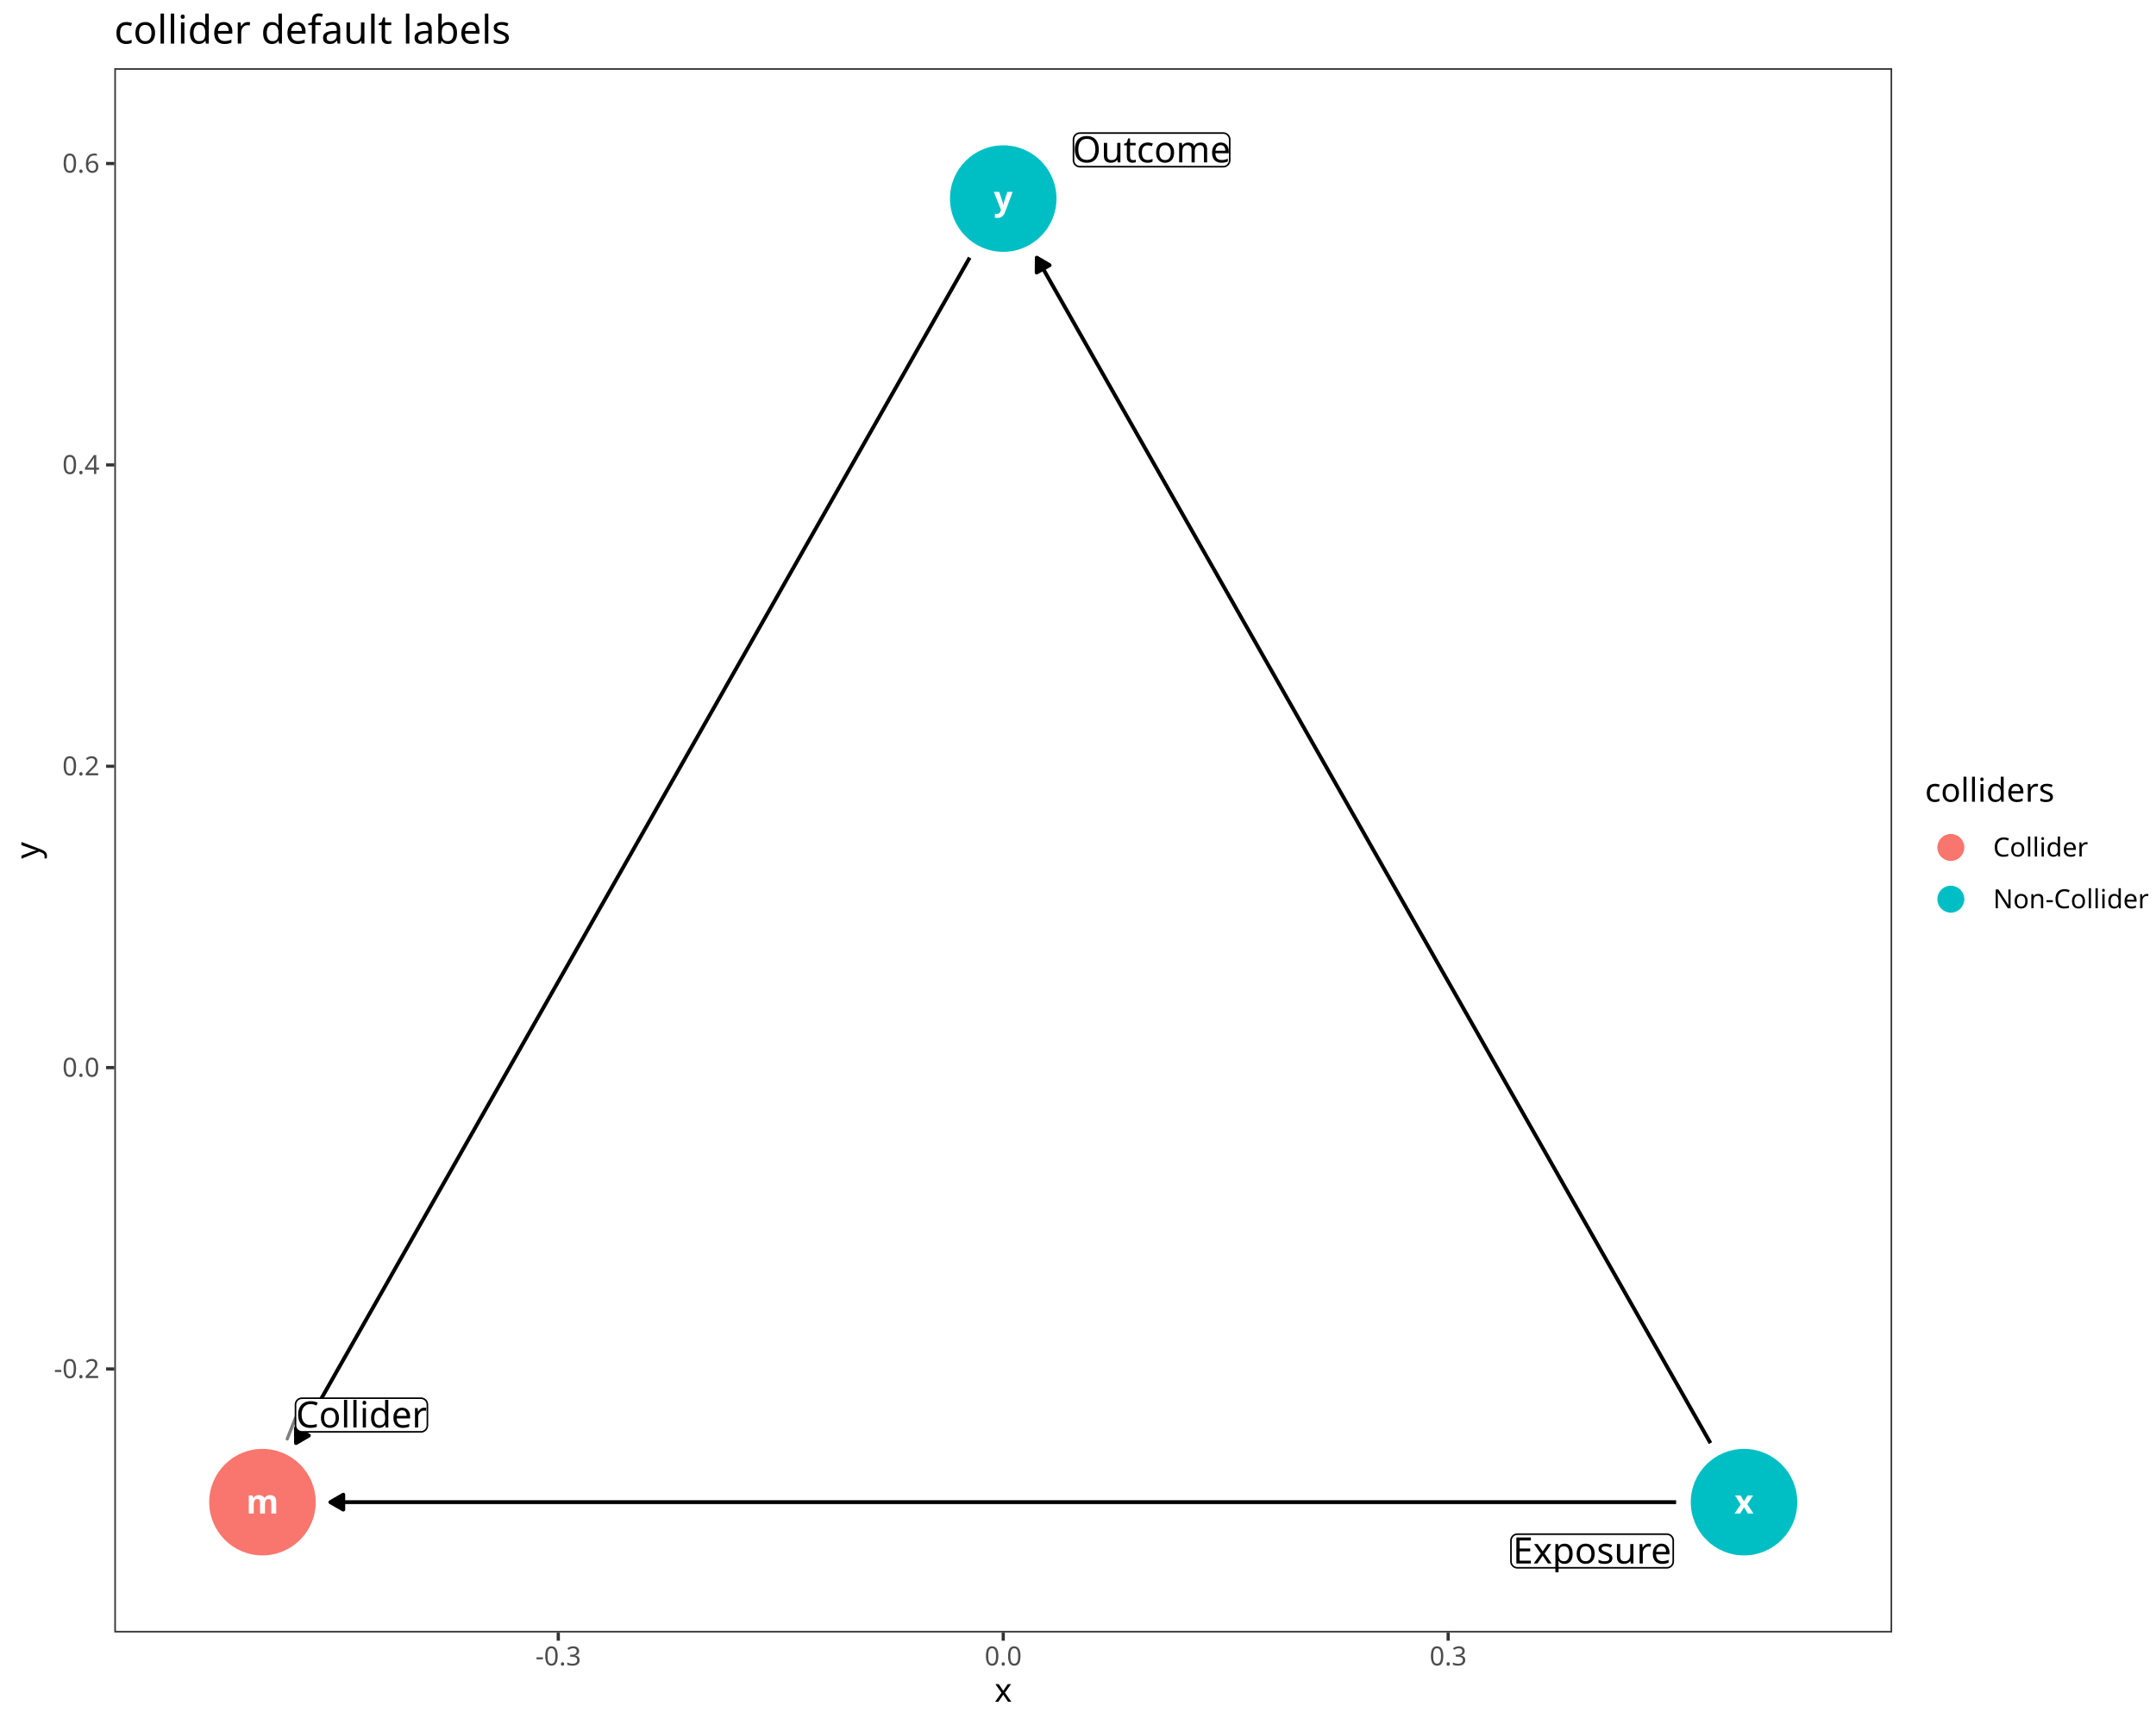
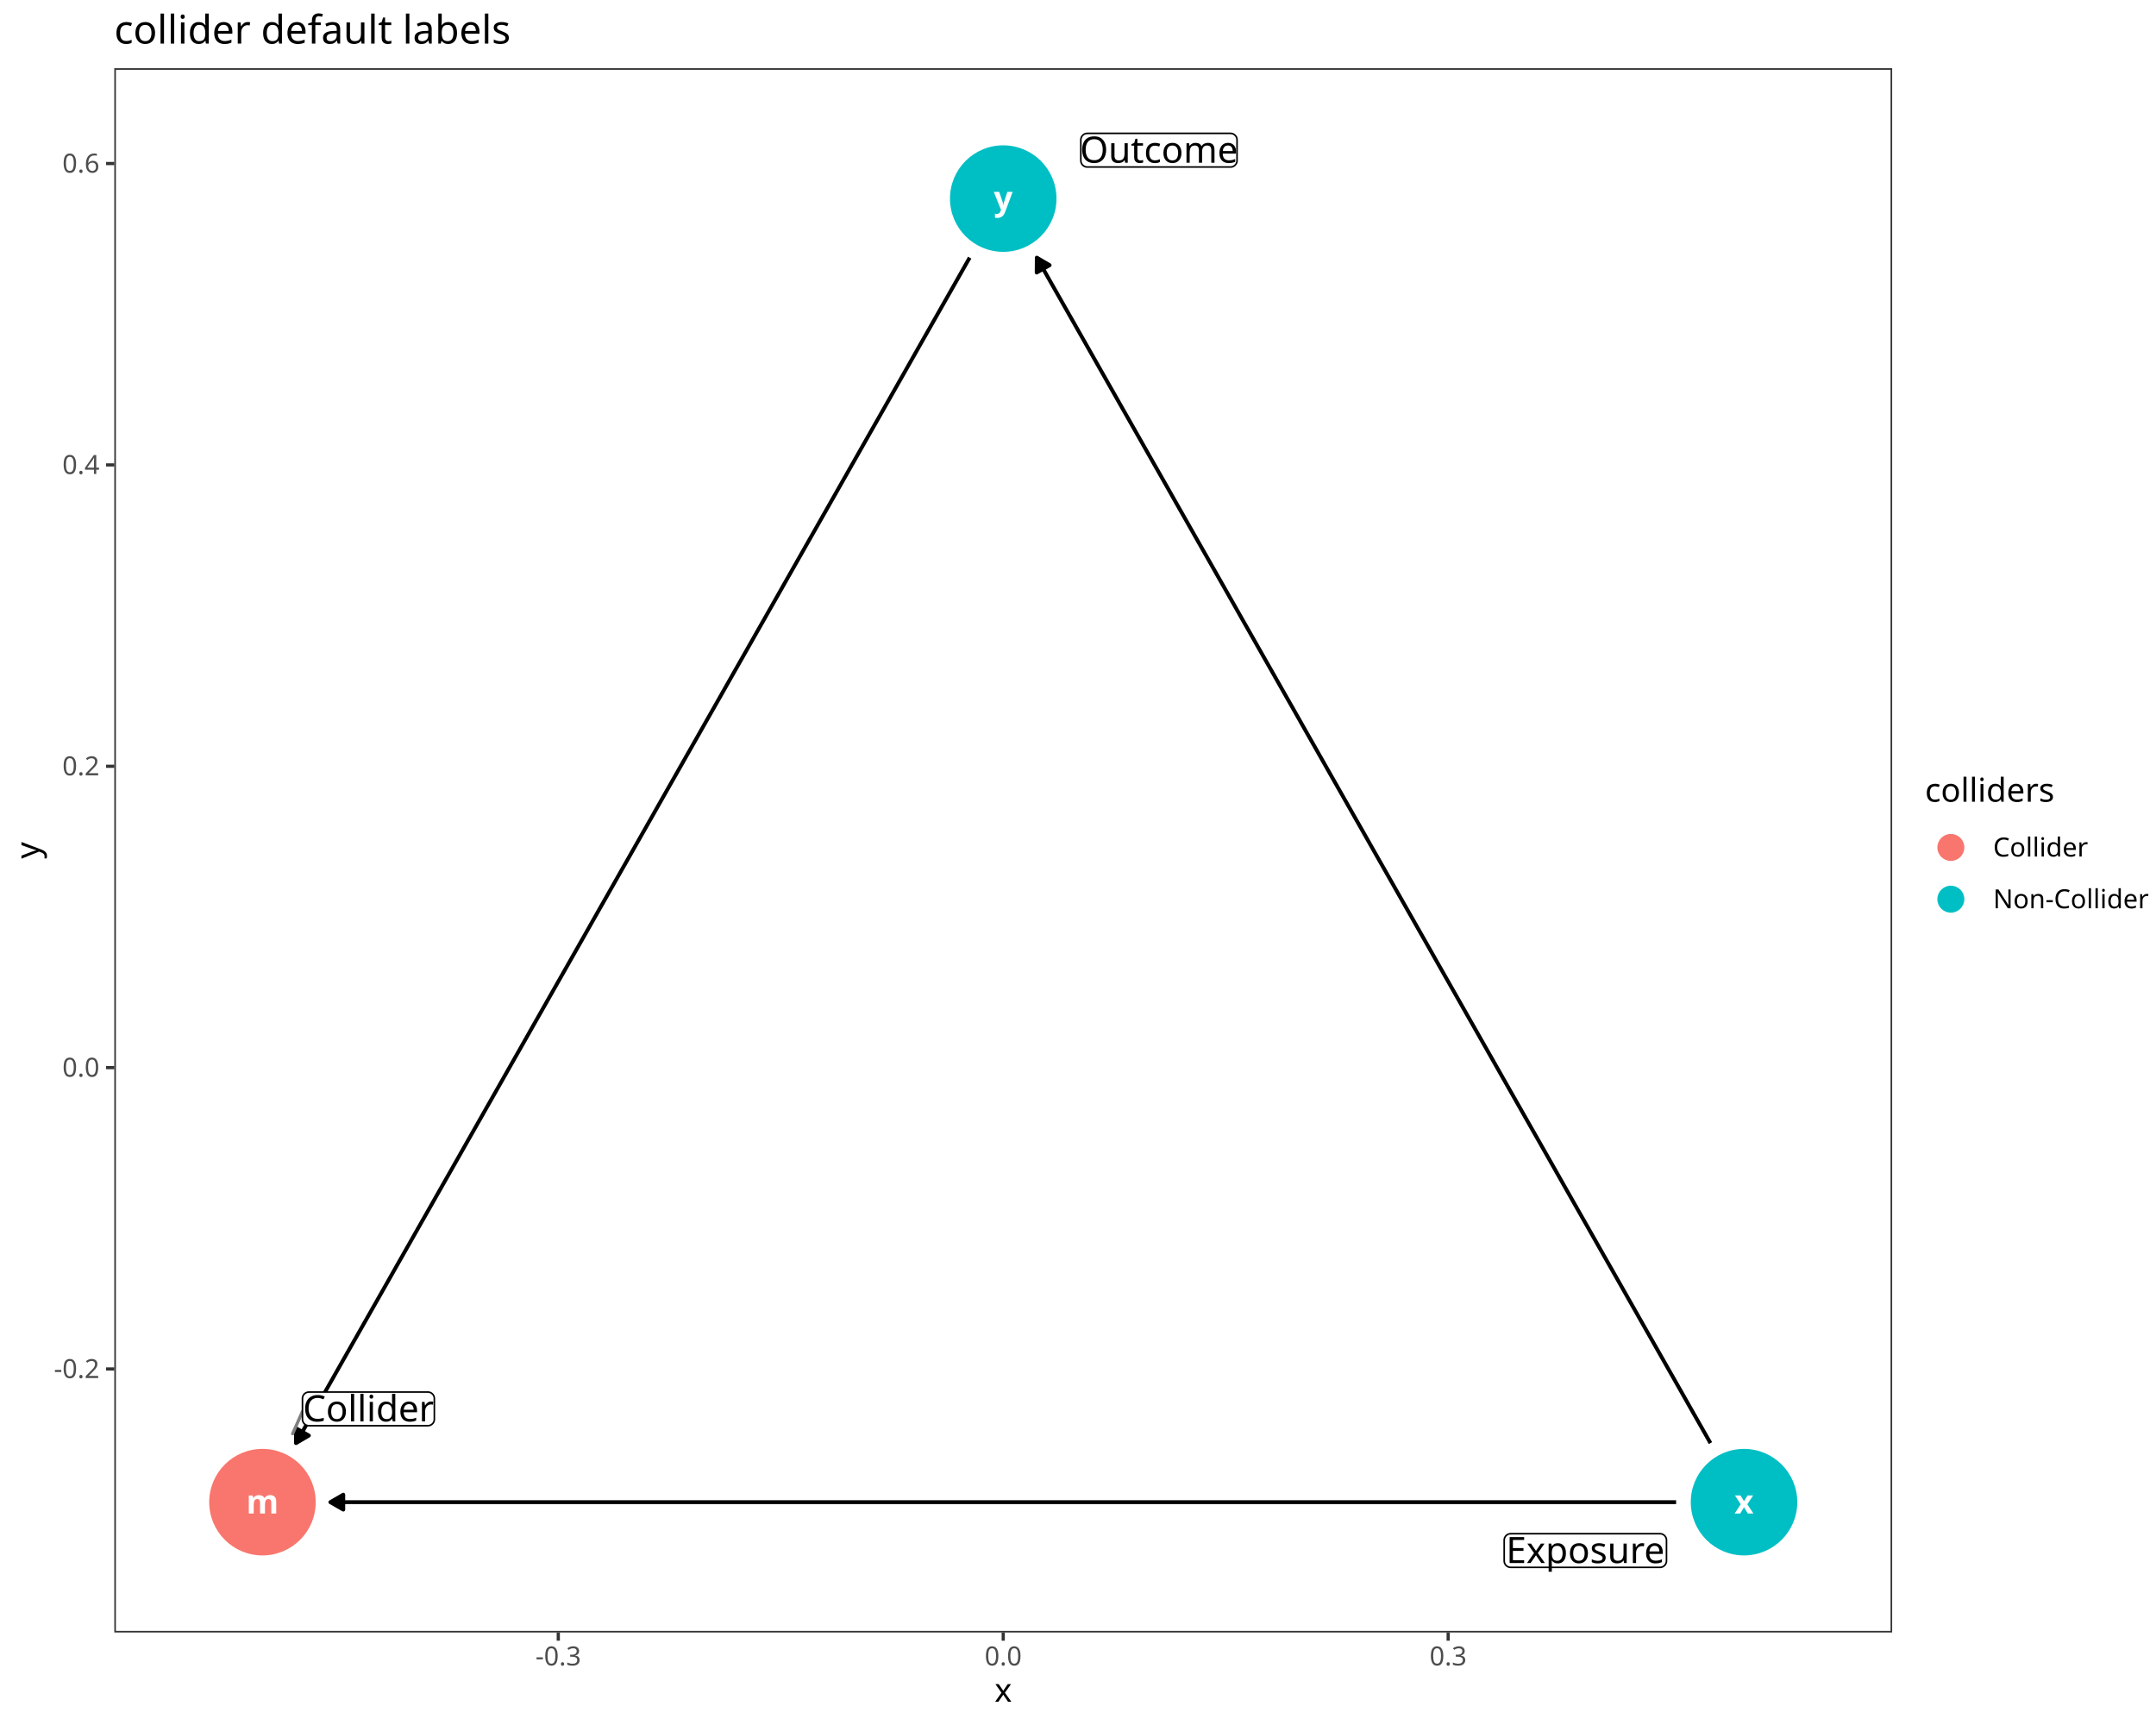
<svg xmlns="http://www.w3.org/2000/svg" class="svglite" data-engine-version="2.0" width="720.00pt" height="576.00pt" viewBox="0 0 720.00 576.00">
  <defs>
    <style type="text/css">
    .svglite line, .svglite polyline, .svglite polygon, .svglite path, .svglite rect, .svglite circle {
      fill: none;
      stroke: #000000;
      stroke-linecap: round;
      stroke-linejoin: round;
      stroke-miterlimit: 10.00;
    }
  </style>
  </defs>
  <rect width="100%" height="100%" style="stroke: none; fill: #FFFFFF;" />
  <defs>
    <clipPath id="cpMC4wMHw3MjAuMDB8MC4wMHw1NzYuMDA=">
      <rect x="0.00" y="0.00" width="720.00" height="576.00" />
    </clipPath>
  </defs>
  <g clip-path="url(#cpMC4wMHw3MjAuMDB8MC4wMHw1NzYuMDA=)">
    <rect x="0.00" y="0.00" width="720.00" height="576.00" style="stroke-width: 1.07; stroke: #FFFFFF; fill: #FFFFFF;" />
  </g>
  <defs>
    <clipPath id="cpMzguMTd8NjMxLjg5fDIyLjc4fDU0NS4xMQ==">
      <rect x="38.17" y="22.78" width="593.72" height="522.33" />
    </clipPath>
  </defs>
  <g clip-path="url(#cpMzguMTd8NjMxLjg5fDIyLjc4fDU0NS4xMQ==)">
    <rect x="38.17" y="22.78" width="593.72" height="522.33" style="stroke-width: 1.07; stroke: none; fill: #FFFFFF;" />
    <circle cx="87.65" cy="501.59" r="17.43" style="stroke-width: 0.71; stroke: #F8766D; fill: #F8766D;" />
    <circle cx="582.42" cy="501.59" r="17.43" style="stroke-width: 0.71; stroke: #00BFC4; fill: #00BFC4;" />
    <circle cx="335.03" cy="66.31" r="17.43" style="stroke-width: 0.71; stroke: #00BFC4; fill: #00BFC4;" />
    <polyline points="559.74,501.59 557.43,501.59 552.43,501.59 547.43,501.59 542.44,501.59 537.44,501.59 532.44,501.59 527.44,501.59 522.44,501.59 517.45,501.59 512.45,501.59 507.45,501.59 502.45,501.59 497.46,501.59 492.46,501.59 487.46,501.59 482.46,501.59 477.47,501.59 472.47,501.59 467.47,501.59 462.47,501.59 457.47,501.59 452.48,501.59 447.48,501.59 442.48,501.59 437.48,501.59 432.49,501.59 427.49,501.59 422.49,501.59 417.49,501.59 412.50,501.59 407.50,501.59 402.50,501.59 397.50,501.59 392.50,501.59 387.51,501.59 382.51,501.59 377.51,501.59 372.51,501.59 367.52,501.59 362.52,501.59 357.52,501.59 352.52,501.59 347.53,501.59 342.53,501.59 337.53,501.59 332.53,501.59 327.53,501.59 322.54,501.59 317.54,501.59 312.54,501.59 307.54,501.59 302.55,501.59 297.55,501.59 292.55,501.59 287.55,501.59 282.56,501.59 277.56,501.59 272.56,501.59 267.56,501.59 262.56,501.59 257.57,501.59 252.57,501.59 247.57,501.59 242.57,501.59 237.58,501.59 232.58,501.59 227.58,501.59 222.58,501.59 217.59,501.59 212.59,501.59 207.59,501.59 202.59,501.59 197.59,501.59 192.60,501.59 187.60,501.59 182.60,501.59 177.60,501.59 172.61,501.59 167.61,501.59 162.61,501.59 157.61,501.59 152.62,501.59 147.62,501.59 142.62,501.59 137.62,501.59 132.62,501.59 127.63,501.59 122.63,501.59 117.63,501.59 112.63,501.59 110.32,501.59 " style="stroke-width: 1.28; stroke-linecap: butt;" />
    <polygon points="114.64,499.09 110.32,501.59 114.64,504.08 " style="stroke-width: 1.28; stroke-linecap: butt; fill: #000000;" />
    <polyline points="571.21,481.87 569.92,479.60 567.42,475.20 564.92,470.81 562.43,466.41 559.93,462.01 557.43,457.62 554.93,453.22 552.43,448.82 549.93,444.43 547.43,440.03 544.93,435.63 542.44,431.24 539.94,426.84 537.44,422.44 534.94,418.05 532.44,413.65 529.94,409.25 527.44,404.86 524.94,400.46 522.44,396.06 519.95,391.67 517.45,387.27 514.95,382.87 512.45,378.48 509.95,374.08 507.45,369.68 504.95,365.29 502.45,360.89 499.95,356.49 497.46,352.10 494.96,347.70 492.46,343.30 489.96,338.91 487.46,334.51 484.96,330.11 482.46,325.72 479.96,321.32 477.47,316.92 474.97,312.53 472.47,308.13 469.97,303.73 467.47,299.34 464.97,294.94 462.47,290.54 459.97,286.15 457.47,281.75 454.98,277.35 452.48,272.96 449.98,268.56 447.48,264.16 444.98,259.77 442.48,255.37 439.98,250.97 437.48,246.58 434.98,242.18 432.49,237.78 429.99,233.39 427.49,228.99 424.99,224.59 422.49,220.20 419.99,215.80 417.49,211.40 414.99,207.01 412.50,202.61 410.00,198.21 407.50,193.82 405.00,189.42 402.50,185.02 400.00,180.63 397.50,176.23 395.00,171.83 392.50,167.44 390.01,163.04 387.51,158.64 385.01,154.25 382.51,149.85 380.01,145.45 377.51,141.05 375.01,136.66 372.51,132.26 370.01,127.86 367.52,123.47 365.02,119.07 362.52,114.67 360.02,110.28 357.52,105.88 355.02,101.48 352.52,97.09 350.02,92.69 347.53,88.29 346.24,86.03 " style="stroke-width: 1.28; stroke-linecap: butt;" />
    <polygon points="350.53,88.55 346.24,86.03 346.20,91.01 " style="stroke-width: 1.28; stroke-linecap: butt; fill: #000000;" />
    <polyline points="323.83,86.03 322.54,88.29 320.04,92.69 317.54,97.09 315.04,101.48 312.54,105.88 310.04,110.28 307.54,114.67 305.04,119.07 302.55,123.47 300.05,127.86 297.55,132.26 295.05,136.66 292.55,141.05 290.05,145.45 287.55,149.85 285.05,154.25 282.56,158.64 280.06,163.04 277.56,167.44 275.06,171.83 272.56,176.23 270.06,180.63 267.56,185.02 265.06,189.42 262.56,193.82 260.07,198.21 257.57,202.61 255.07,207.01 252.57,211.40 250.07,215.80 247.57,220.20 245.07,224.59 242.57,228.99 240.08,233.39 237.58,237.78 235.08,242.18 232.58,246.58 230.08,250.97 227.58,255.37 225.08,259.77 222.58,264.16 220.08,268.56 217.59,272.96 215.09,277.35 212.59,281.75 210.09,286.15 207.59,290.54 205.09,294.94 202.59,299.34 200.09,303.73 197.59,308.13 195.10,312.53 192.60,316.92 190.10,321.32 187.60,325.72 185.10,330.11 182.60,334.51 180.10,338.91 177.60,343.30 175.11,347.70 172.61,352.10 170.11,356.49 167.61,360.89 165.11,365.29 162.61,369.68 160.11,374.08 157.61,378.48 155.11,382.87 152.62,387.27 150.12,391.67 147.62,396.06 145.12,400.46 142.62,404.86 140.12,409.25 137.62,413.65 135.12,418.05 132.62,422.44 130.13,426.84 127.63,431.24 125.13,435.63 122.63,440.03 120.13,444.43 117.63,448.82 115.13,453.22 112.63,457.62 110.14,462.01 107.64,466.41 105.14,470.81 102.64,475.20 100.14,479.60 98.85,481.87 " style="stroke-width: 1.28; stroke-linecap: butt;" />
    <polygon points="98.82,476.89 98.85,481.87 103.15,479.35 " style="stroke-width: 1.28; stroke-linecap: butt; fill: #000000;" />
    <text x="87.65" y="505.38" text-anchor="middle" style="font-size: 11.04px; font-weight: bold; fill: #FFFFFF; font-family: sans;" textLength="9.20px" lengthAdjust="spacingAndGlyphs">m</text>
    <text x="582.42" y="505.38" text-anchor="middle" style="font-size: 11.04px; font-weight: bold; fill: #FFFFFF; font-family: sans;" textLength="5.52px" lengthAdjust="spacingAndGlyphs">x</text>
    <text x="335.03" y="70.11" text-anchor="middle" style="font-size: 11.04px; font-weight: bold; fill: #FFFFFF; font-family: sans;" textLength="5.52px" lengthAdjust="spacingAndGlyphs">y</text>
-     <line x1="98.68" y1="473.46" x2="95.92" y2="480.48" style="stroke-width: 1.07; stroke: #7F7F7F;" />
-     <polygon points="100.84,478.11 140.57,478.11 140.48,478.11 140.83,478.10 141.17,478.03 141.49,477.91 141.79,477.73 142.06,477.51 142.29,477.25 142.48,476.96 142.61,476.64 142.70,476.30 142.73,475.95 142.73,475.95 142.73,469.04 142.73,469.04 142.70,468.69 142.61,468.35 142.48,468.03 142.29,467.74 142.06,467.48 141.79,467.26 141.49,467.09 141.17,466.96 140.83,466.89 140.57,466.88 100.84,466.88 101.10,466.89 100.75,466.88 100.41,466.92 100.07,467.02 99.76,467.17 99.47,467.36 99.22,467.60 99.01,467.88 98.85,468.19 98.74,468.52 98.69,468.86 98.68,469.04 98.68,475.95 98.69,475.78 98.69,476.13 98.74,476.47 98.85,476.80 99.01,477.11 99.22,477.39 99.47,477.63 99.76,477.83 100.07,477.97 100.41,478.07 100.75,478.11 " style="stroke-width: 0.53; fill: #FFFFFF;" />
-     <text x="120.70" y="476.67" text-anchor="middle" style="font-size: 12.14px; font-family: sans;" textLength="41.17px" lengthAdjust="spacingAndGlyphs">Collider</text>
-     <polygon points="506.75,523.51 556.62,523.51 556.54,523.51 556.88,523.50 557.22,523.43 557.55,523.30 557.85,523.13 558.12,522.91 558.35,522.65 558.54,522.36 558.67,522.04 558.76,521.70 558.78,521.35 558.78,521.35 558.78,514.44 558.78,514.44 558.76,514.09 558.67,513.75 558.54,513.43 558.35,513.14 558.12,512.88 557.85,512.66 557.55,512.48 557.22,512.36 556.88,512.29 556.62,512.28 506.75,512.28 507.01,512.29 506.66,512.28 506.31,512.32 505.98,512.42 505.67,512.56 505.38,512.76 505.13,513.00 504.92,513.28 504.76,513.59 504.65,513.92 504.59,514.26 504.59,514.44 504.59,521.35 504.59,521.18 504.59,521.53 504.65,521.87 504.76,522.20 504.92,522.51 505.13,522.78 505.38,523.03 505.67,523.22 505.98,523.37 506.31,523.47 506.66,523.51 " style="stroke-width: 0.53; fill: #FFFFFF;" />
-     <text x="531.68" y="522.07" text-anchor="middle" style="font-size: 12.14px; font-family: sans;" textLength="51.32px" lengthAdjust="spacingAndGlyphs">Exposure</text>
-     <polygon points="360.65,55.66 408.50,55.66 408.41,55.66 408.76,55.65 409.10,55.58 409.42,55.46 409.73,55.28 409.99,55.06 410.23,54.80 410.41,54.51 410.55,54.19 410.63,53.85 410.66,53.50 410.66,53.50 410.66,46.59 410.66,46.59 410.63,46.24 410.55,45.90 410.41,45.58 410.23,45.29 409.99,45.03 409.73,44.81 409.42,44.64 409.10,44.51 408.76,44.44 408.50,44.43 360.65,44.43 360.91,44.44 360.57,44.43 360.22,44.47 359.89,44.57 359.57,44.72 359.29,44.91 359.04,45.15 358.83,45.43 358.67,45.74 358.56,46.07 358.50,46.41 358.49,46.59 358.49,53.50 358.50,53.33 358.50,53.68 358.56,54.02 358.67,54.35 358.83,54.66 359.04,54.94 359.29,55.18 359.57,55.37 359.89,55.52 360.22,55.62 360.57,55.66 " style="stroke-width: 0.53; fill: #FFFFFF;" />
-     <text x="384.58" y="54.22" text-anchor="middle" style="font-size: 12.14px; font-family: sans;" textLength="49.28px" lengthAdjust="spacingAndGlyphs">Outcome</text>
+     <line x1="101.01" y1="471.32" x2="97.73" y2="478.74" style="stroke-width: 1.07; stroke: #7F7F7F;" />
+     <polygon points="103.17,476.06 142.89,476.06 142.81,476.06 143.16,476.04 143.50,475.97 143.82,475.85 144.12,475.68 144.39,475.46 144.62,475.20 144.81,474.90 144.94,474.58 145.03,474.25 145.05,473.90 145.05,473.90 145.05,466.98 145.05,466.98 145.03,466.64 144.94,466.30 144.81,465.98 144.62,465.69 144.39,465.43 144.12,465.21 143.82,465.03 143.50,464.91 143.16,464.84 142.89,464.82 103.17,464.82 103.43,464.84 103.08,464.82 102.74,464.87 102.40,464.96 102.09,465.11 101.80,465.31 101.55,465.55 101.34,465.83 101.18,466.14 101.07,466.47 101.01,466.81 101.01,466.98 101.01,473.90 101.01,473.73 101.01,474.07 101.07,474.42 101.18,474.75 101.34,475.05 101.55,475.33 101.80,475.57 102.09,475.77 102.40,475.92 102.74,476.02 103.08,476.06 " style="stroke-width: 0.53; fill: #FFFFFF;" />
+     <text x="123.03" y="474.62" text-anchor="middle" style="font-size: 12.14px; font-family: sans;" textLength="41.17px" lengthAdjust="spacingAndGlyphs">Collider</text>
+     <polygon points="504.49,523.36 554.37,523.36 554.28,523.36 554.63,523.35 554.97,523.28 555.29,523.15 555.59,522.98 555.86,522.76 556.09,522.50 556.28,522.21 556.42,521.89 556.50,521.55 556.53,521.20 556.53,521.20 556.53,514.28 556.53,514.28 556.50,513.94 556.42,513.60 556.28,513.28 556.09,512.99 555.86,512.73 555.59,512.51 555.29,512.33 554.97,512.21 554.63,512.14 554.37,512.12 504.49,512.12 504.75,512.14 504.40,512.13 504.06,512.17 503.73,512.27 503.41,512.41 503.13,512.61 502.87,512.85 502.67,513.13 502.50,513.44 502.39,513.77 502.34,514.11 502.33,514.28 502.33,521.20 502.34,521.03 502.34,521.38 502.39,521.72 502.50,522.05 502.67,522.36 502.87,522.63 503.13,522.88 503.41,523.07 503.73,523.22 504.06,523.32 504.40,523.36 " style="stroke-width: 0.53; fill: #FFFFFF;" />
+     <text x="529.43" y="521.92" text-anchor="middle" style="font-size: 12.14px; font-family: sans;" textLength="51.32px" lengthAdjust="spacingAndGlyphs">Exposure</text>
+     <polygon points="363.10,55.77 410.95,55.77 410.86,55.77 411.21,55.76 411.55,55.69 411.87,55.56 412.17,55.39 412.44,55.17 412.67,54.91 412.86,54.62 413.00,54.30 413.08,53.96 413.11,53.61 413.11,53.61 413.11,46.69 413.11,46.69 413.08,46.35 413.00,46.01 412.86,45.69 412.67,45.40 412.44,45.14 412.17,44.92 411.87,44.74 411.55,44.62 411.21,44.55 410.95,44.53 363.10,44.53 363.36,44.55 363.02,44.54 362.67,44.58 362.34,44.67 362.02,44.82 361.74,45.02 361.49,45.26 361.28,45.54 361.12,45.85 361.01,46.18 360.95,46.52 360.94,46.69 360.94,53.61 360.95,53.44 360.95,53.79 361.01,54.13 361.12,54.46 361.28,54.77 361.49,55.04 361.74,55.28 362.02,55.48 362.34,55.63 362.67,55.73 363.02,55.77 " style="stroke-width: 0.53; fill: #FFFFFF;" />
+     <text x="387.03" y="54.33" text-anchor="middle" style="font-size: 12.14px; font-family: sans;" textLength="49.28px" lengthAdjust="spacingAndGlyphs">Outcome</text>
    <rect x="38.17" y="22.78" width="593.72" height="522.33" style="stroke-width: 1.07; stroke: #333333;" />
  </g>
  <g clip-path="url(#cpMC4wMHw3MjAuMDB8MC4wMHw1NzYuMDA=)">
    <text x="33.24" y="460.15" text-anchor="end" style="font-size: 8.80px; fill: #4D4D4D; font-family: sans;" textLength="15.16px" lengthAdjust="spacingAndGlyphs">-0.2</text>
    <text x="33.24" y="359.52" text-anchor="end" style="font-size: 8.80px; fill: #4D4D4D; font-family: sans;" textLength="12.23px" lengthAdjust="spacingAndGlyphs">0.0</text>
    <text x="33.24" y="258.89" text-anchor="end" style="font-size: 8.80px; fill: #4D4D4D; font-family: sans;" textLength="12.23px" lengthAdjust="spacingAndGlyphs">0.2</text>
    <text x="33.24" y="158.27" text-anchor="end" style="font-size: 8.80px; fill: #4D4D4D; font-family: sans;" textLength="12.23px" lengthAdjust="spacingAndGlyphs">0.4</text>
    <text x="33.24" y="57.64" text-anchor="end" style="font-size: 8.80px; fill: #4D4D4D; font-family: sans;" textLength="12.23px" lengthAdjust="spacingAndGlyphs">0.6</text>
    <polyline points="35.43,457.12 38.17,457.12 " style="stroke-width: 1.07; stroke: #333333; stroke-linecap: butt;" />
    <polyline points="35.43,356.49 38.17,356.49 " style="stroke-width: 1.07; stroke: #333333; stroke-linecap: butt;" />
    <polyline points="35.43,255.87 38.17,255.87 " style="stroke-width: 1.07; stroke: #333333; stroke-linecap: butt;" />
    <polyline points="35.43,155.24 38.17,155.24 " style="stroke-width: 1.07; stroke: #333333; stroke-linecap: butt;" />
    <polyline points="35.43,54.61 38.17,54.61 " style="stroke-width: 1.07; stroke: #333333; stroke-linecap: butt;" />
    <polyline points="186.44,547.85 186.44,545.11 " style="stroke-width: 1.07; stroke: #333333; stroke-linecap: butt;" />
    <polyline points="335.03,547.85 335.03,545.11 " style="stroke-width: 1.07; stroke: #333333; stroke-linecap: butt;" />
    <polyline points="483.62,547.85 483.62,545.11 " style="stroke-width: 1.07; stroke: #333333; stroke-linecap: butt;" />
    <text x="186.44" y="556.10" text-anchor="middle" style="font-size: 8.80px; fill: #4D4D4D; font-family: sans;" textLength="15.16px" lengthAdjust="spacingAndGlyphs">-0.3</text>
    <text x="335.03" y="556.10" text-anchor="middle" style="font-size: 8.80px; fill: #4D4D4D; font-family: sans;" textLength="12.23px" lengthAdjust="spacingAndGlyphs">0.0</text>
    <text x="483.62" y="556.10" text-anchor="middle" style="font-size: 8.80px; fill: #4D4D4D; font-family: sans;" textLength="12.23px" lengthAdjust="spacingAndGlyphs">0.3</text>
    <text x="335.03" y="568.24" text-anchor="middle" style="font-size: 11.00px; font-family: sans;" textLength="5.50px" lengthAdjust="spacingAndGlyphs">x</text>
    <text transform="translate(13.05,283.95) rotate(-90)" text-anchor="middle" style="font-size: 11.00px; font-family: sans;" textLength="5.50px" lengthAdjust="spacingAndGlyphs">y</text>
    <rect x="642.85" y="259.00" width="71.67" height="49.89" style="stroke-width: 1.07; stroke: none; fill: #FFFFFF;" />
    <text x="642.85" y="267.71" style="font-size: 11.00px; font-family: sans;" textLength="40.35px" lengthAdjust="spacingAndGlyphs">colliders</text>
    <rect x="642.85" y="274.33" width="17.28" height="17.28" style="stroke-width: 1.07; stroke: none; fill: #FFFFFF;" />
    <circle cx="651.49" cy="282.97" r="4.27" style="stroke-width: 0.47; stroke: #F8766D; fill: #F8766D;" />
    <rect x="642.85" y="291.61" width="17.28" height="17.28" style="stroke-width: 1.07; stroke: none; fill: #FFFFFF;" />
    <circle cx="651.49" cy="300.25" r="4.27" style="stroke-width: 0.47; stroke: #00BFC4; fill: #00BFC4;" />
    <text x="665.61" y="286.00" style="font-size: 8.80px; font-family: sans;" textLength="29.83px" lengthAdjust="spacingAndGlyphs">Collider</text>
    <text x="665.61" y="303.28" style="font-size: 8.80px; font-family: sans;" textLength="48.91px" lengthAdjust="spacingAndGlyphs">Non-Collider</text>
    <text x="38.17" y="14.56" style="font-size: 13.20px; font-family: sans;" textLength="123.27px" lengthAdjust="spacingAndGlyphs">collider default labels</text>
  </g>
</svg>
